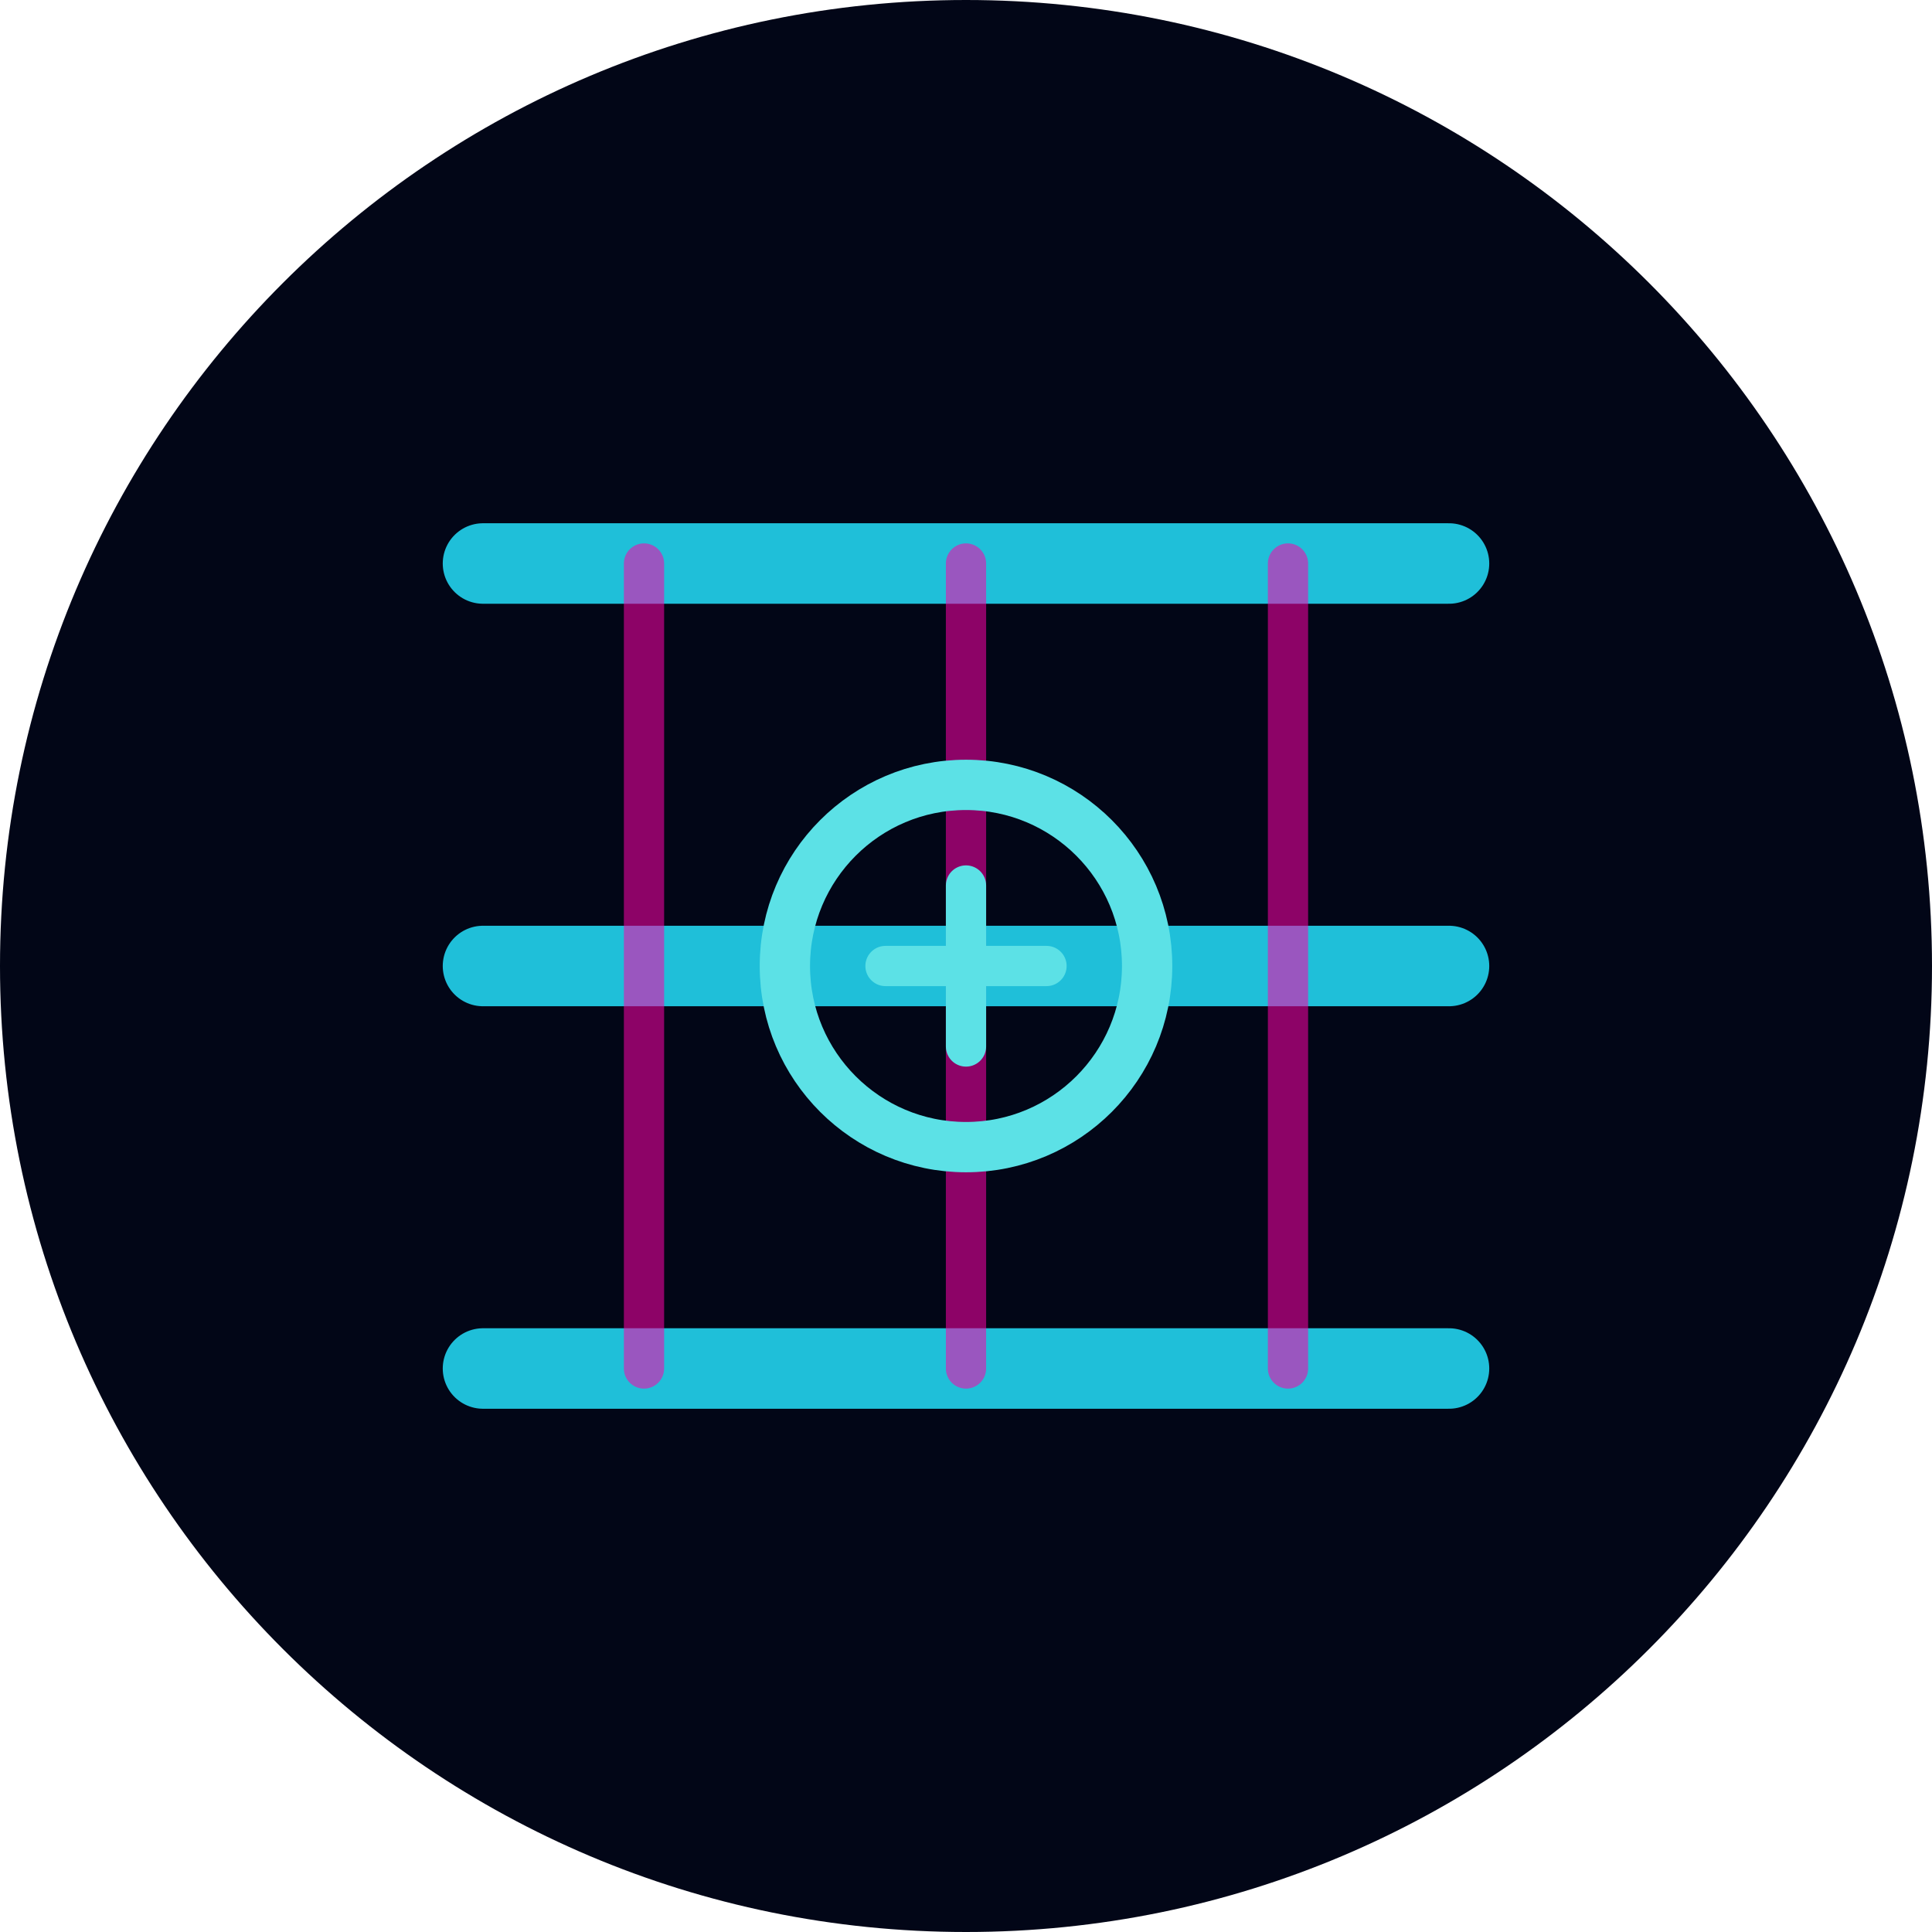
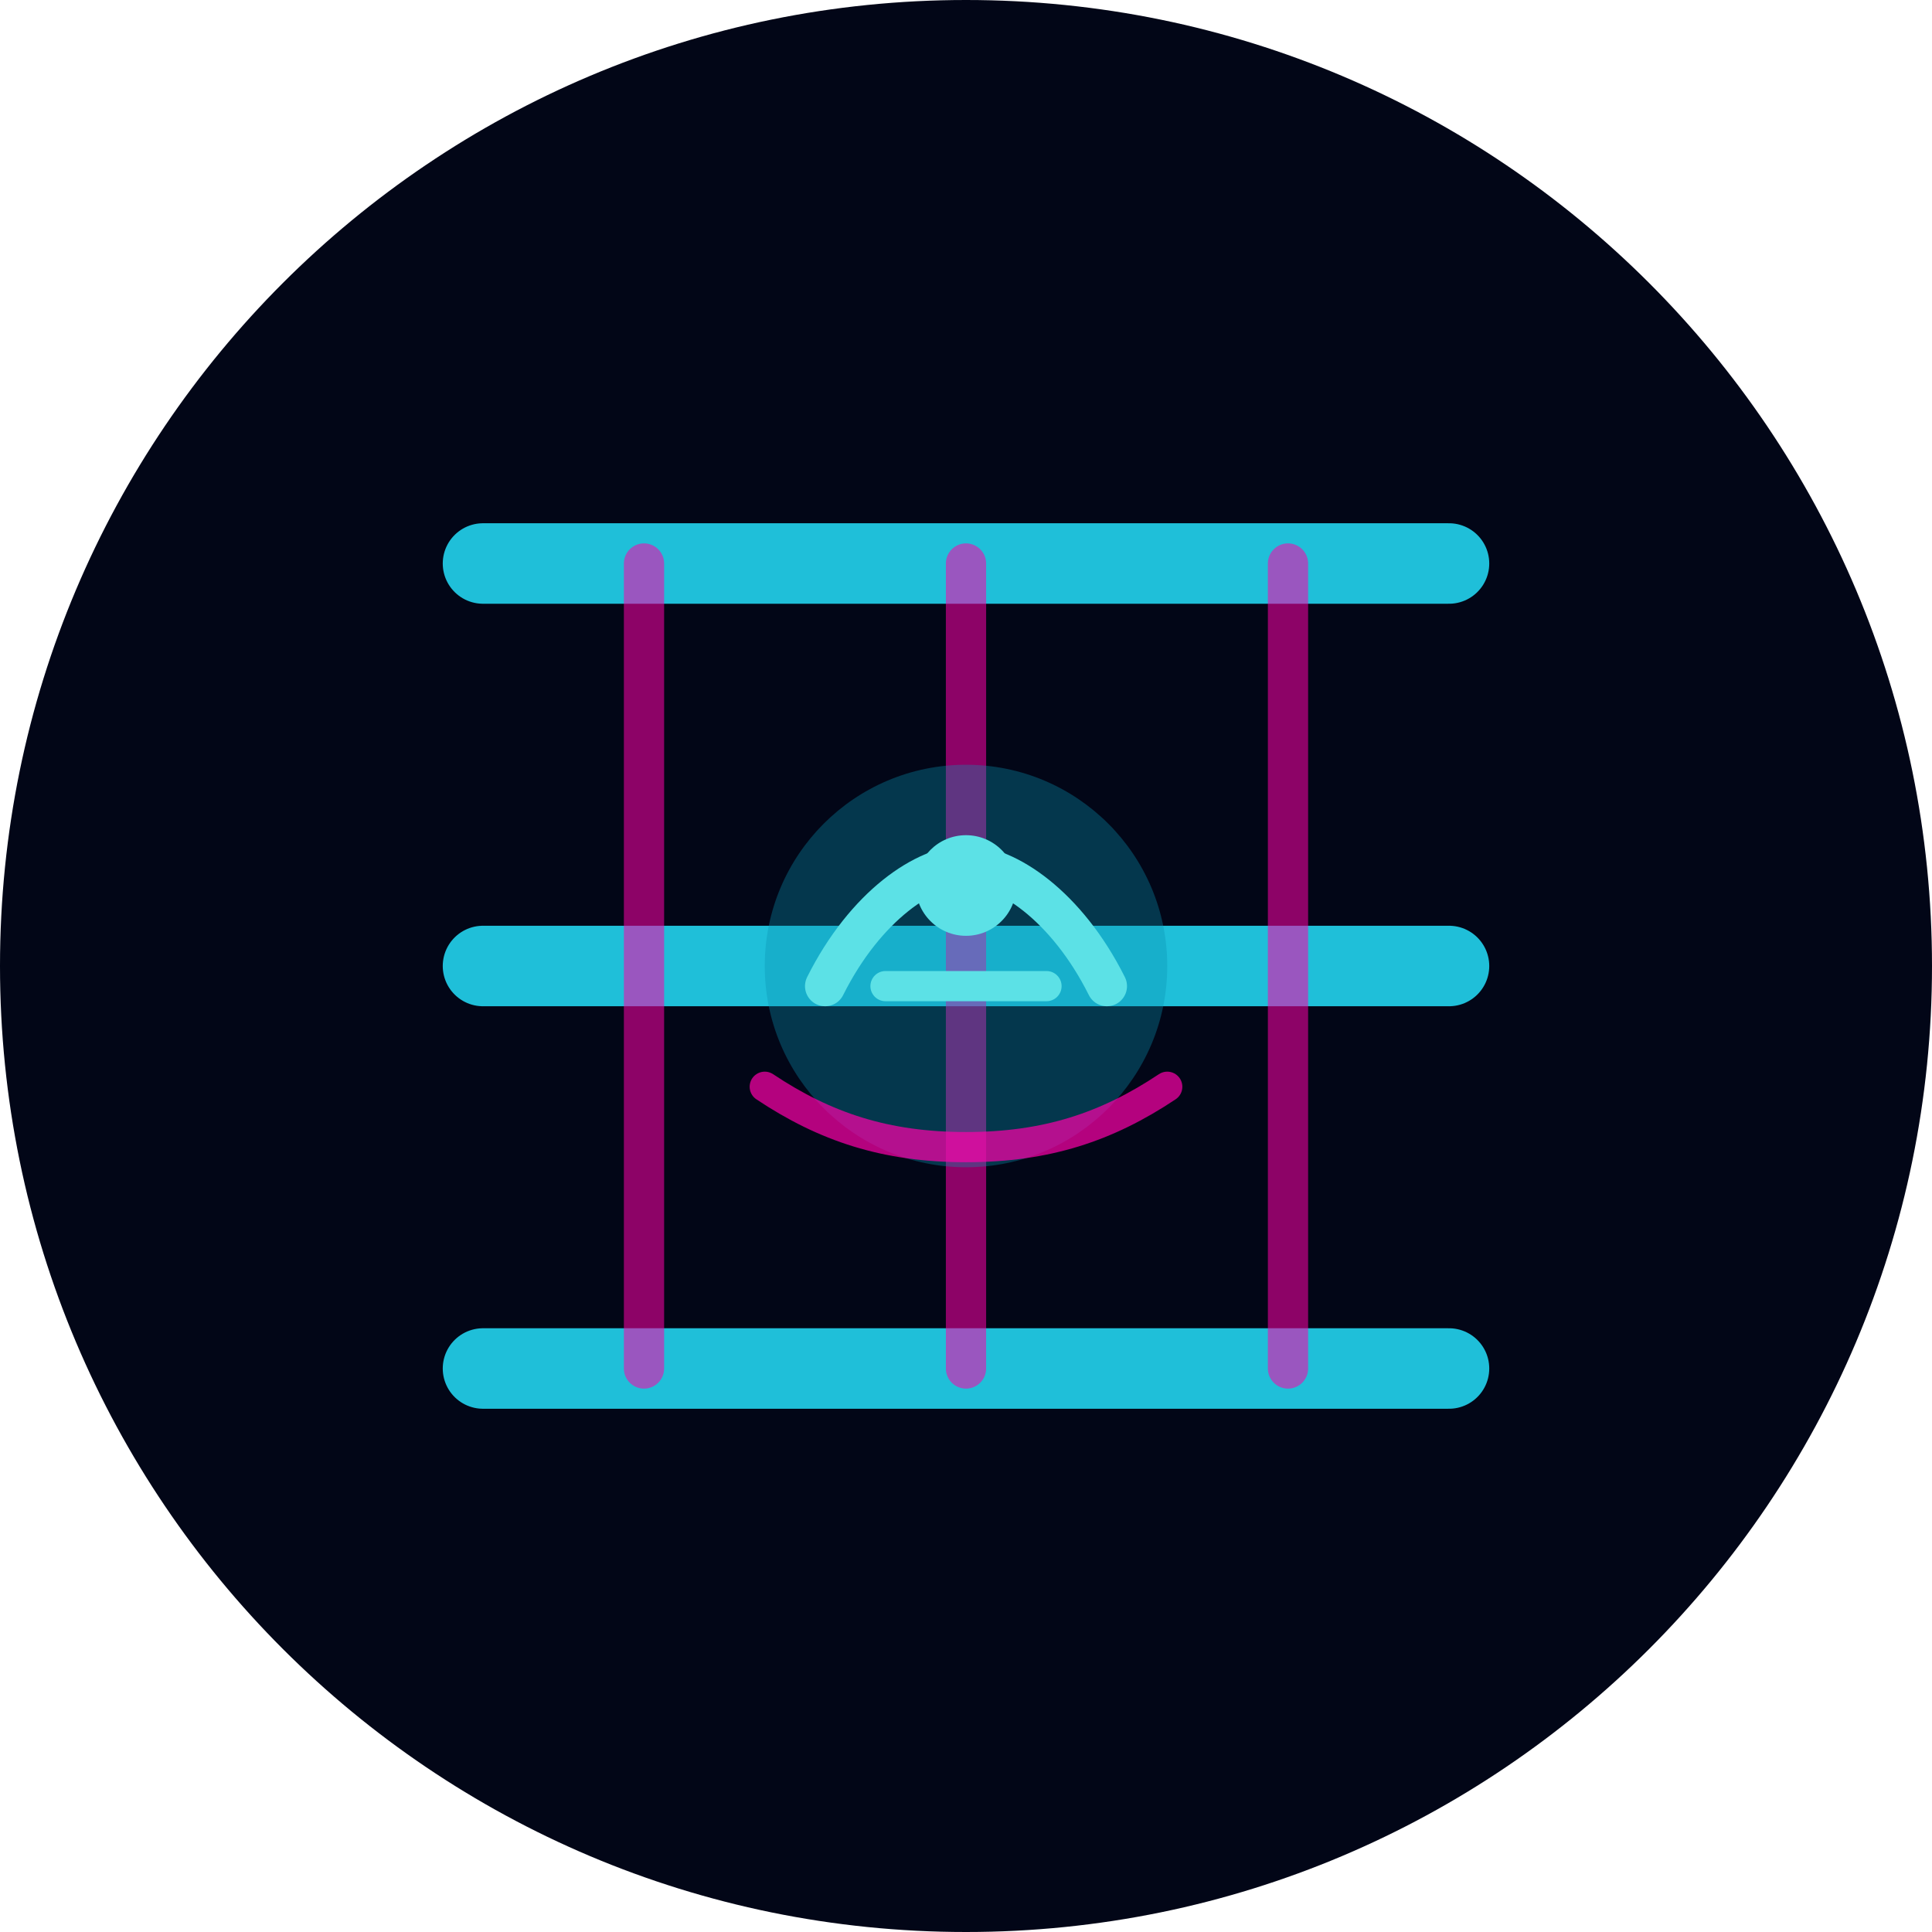
<svg xmlns="http://www.w3.org/2000/svg" viewBox="0 0 192 192" fill="none">
  <rect width="192" height="192" rx="96" fill="#020617" />
  <path d="M48 56h96M48 96h96M48 136h96" stroke="#22D3EE" stroke-width="8" stroke-linecap="round" opacity="0.9" />
  <path d="M64 56v80M96 56v80M128 56v80" stroke="#FF00AA" stroke-width="4" stroke-linecap="round" opacity="0.55" />
-   <circle cx="96" cy="96" r="18" stroke="#5CE1E6" stroke-width="5" />
-   <path d="M88 96h16M96 88v16" stroke="#5CE1E6" stroke-width="4" stroke-linecap="round" />
+   <circle cx="96" cy="96" r="20" fill="#0891B2" opacity="0.35" />
+   <path d="M82 98c4-8 10-12 14-12s10 4 14 12" stroke="#5CE1E6" stroke-width="4" stroke-linecap="round" />
+   <circle cx="96" cy="88" r="5" fill="#5CE1E6" />
+   <path d="M88 98h16" stroke="#5CE1E6" stroke-width="3" stroke-linecap="round" />
+   <path d="M76 108c6 4 12 6 20 6s14-2 20-6" stroke="#FF00AA" stroke-width="3" stroke-linecap="round" opacity="0.7" />
</svg>
